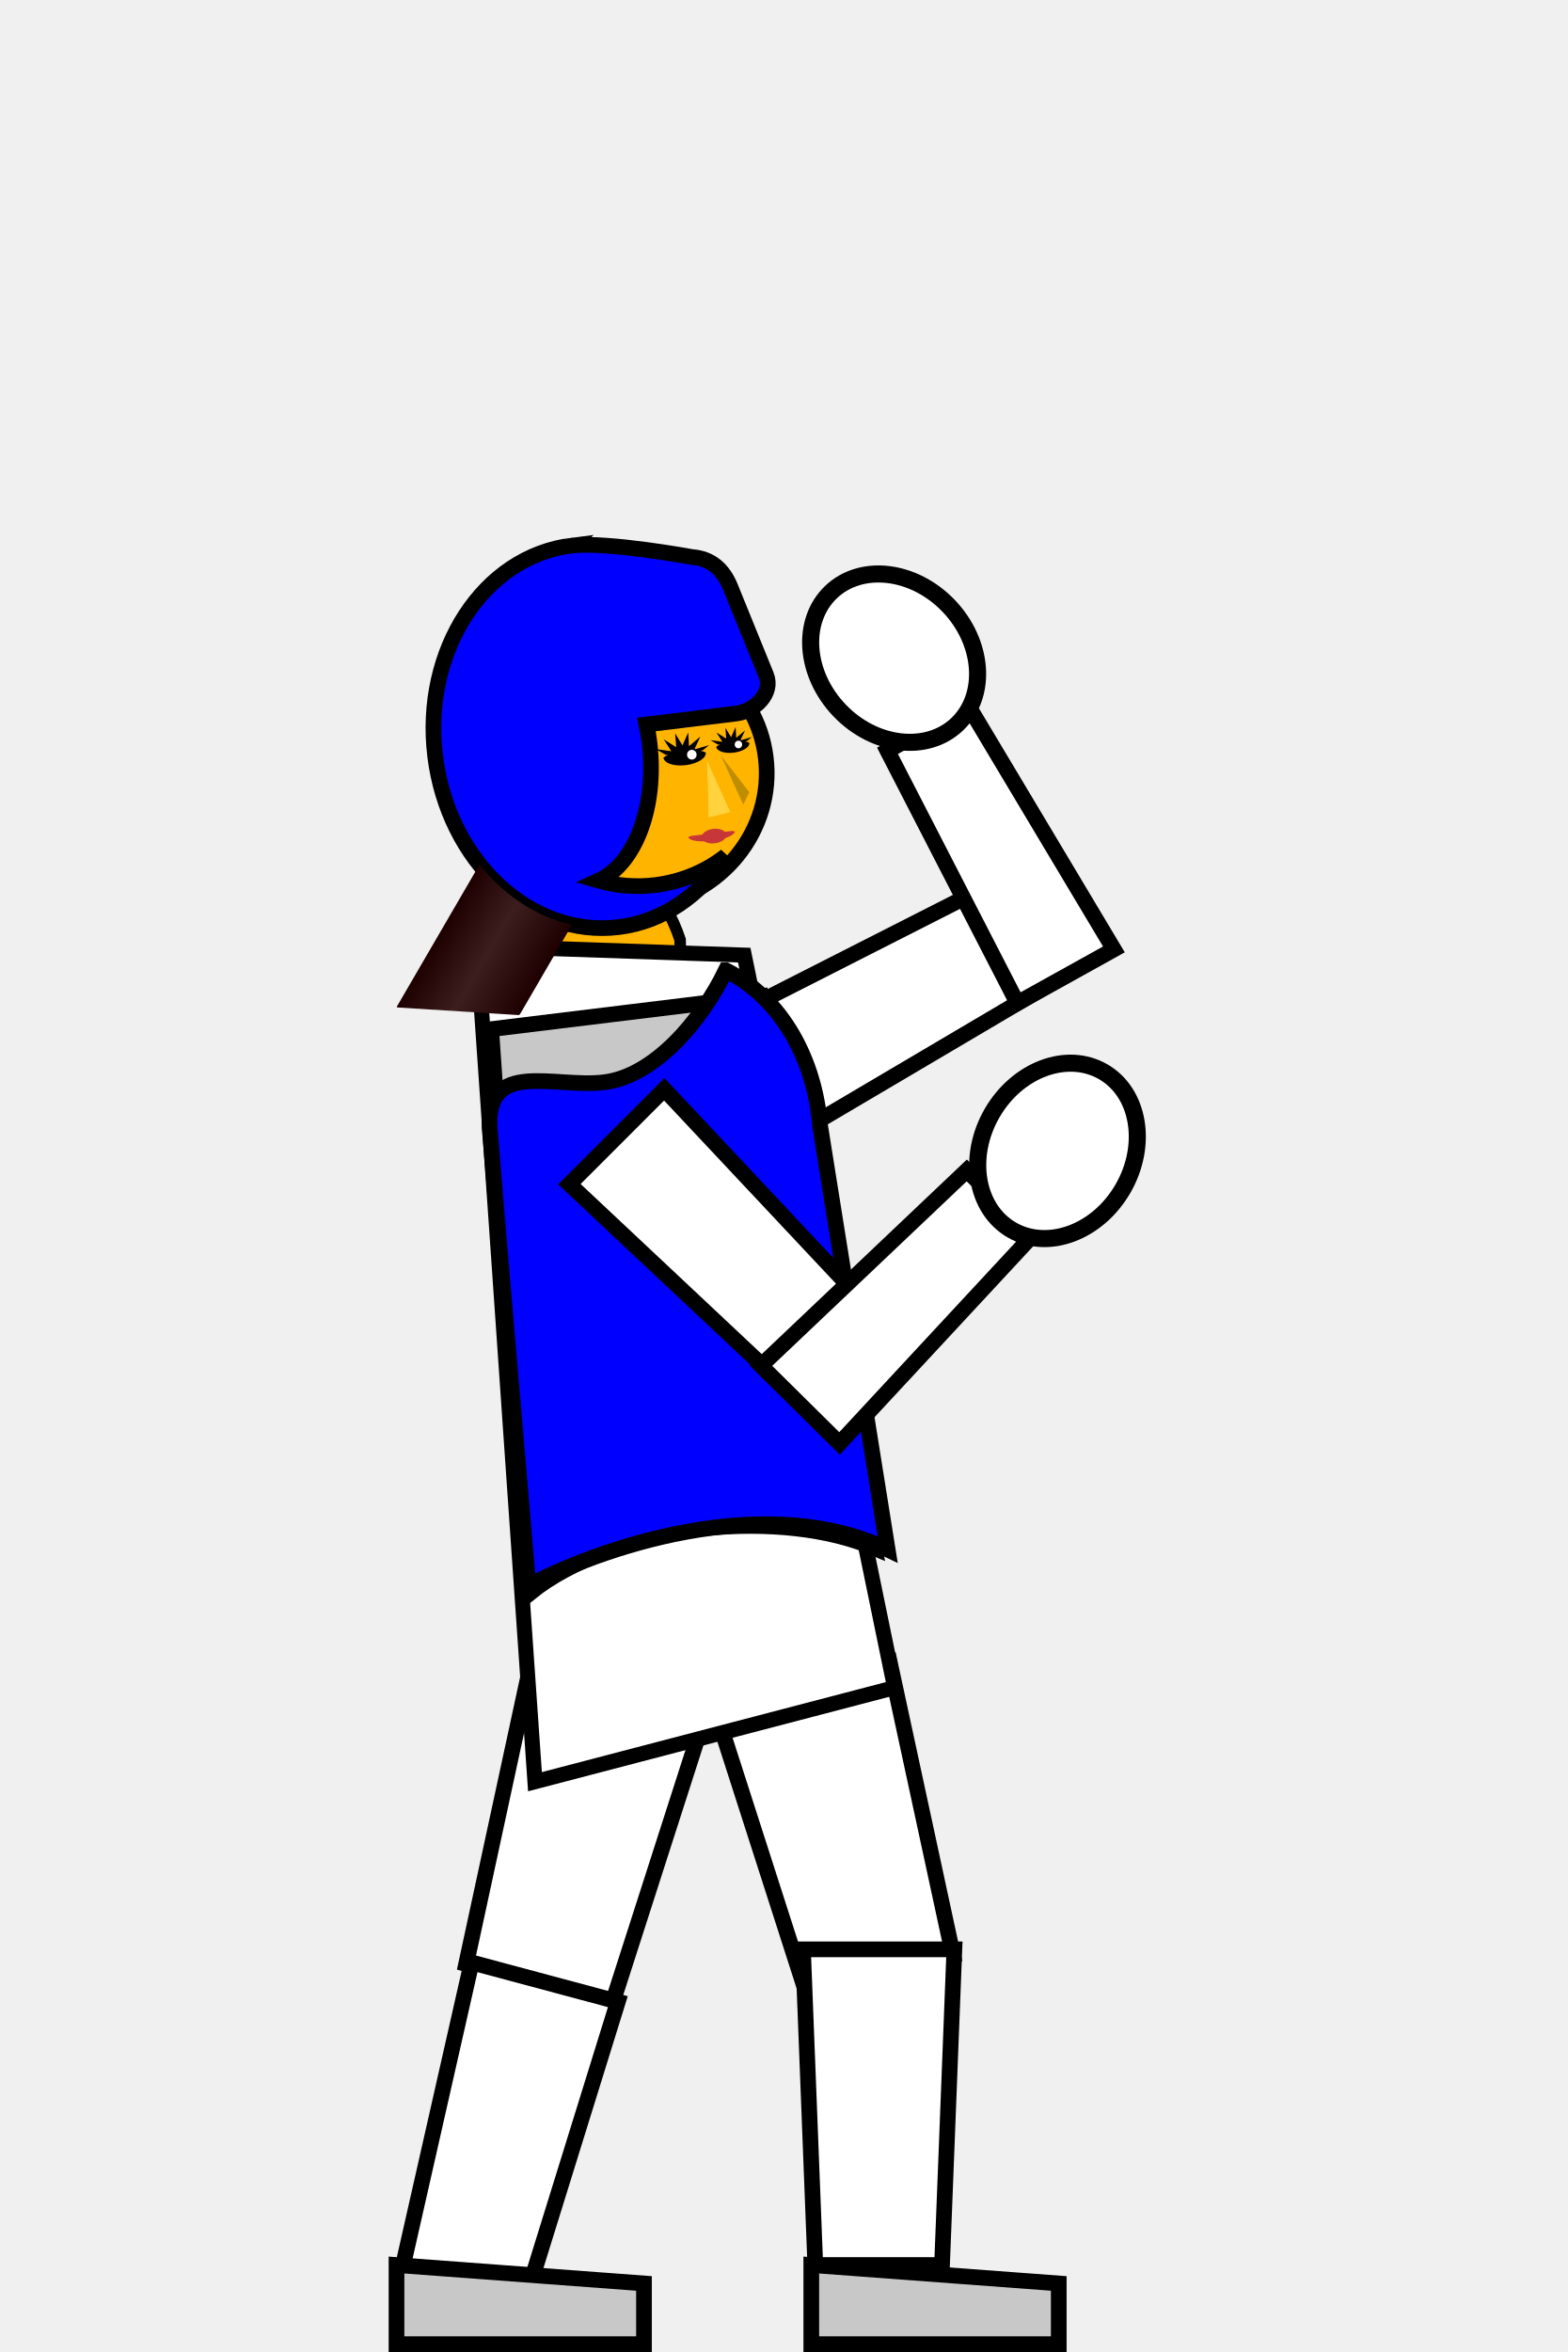
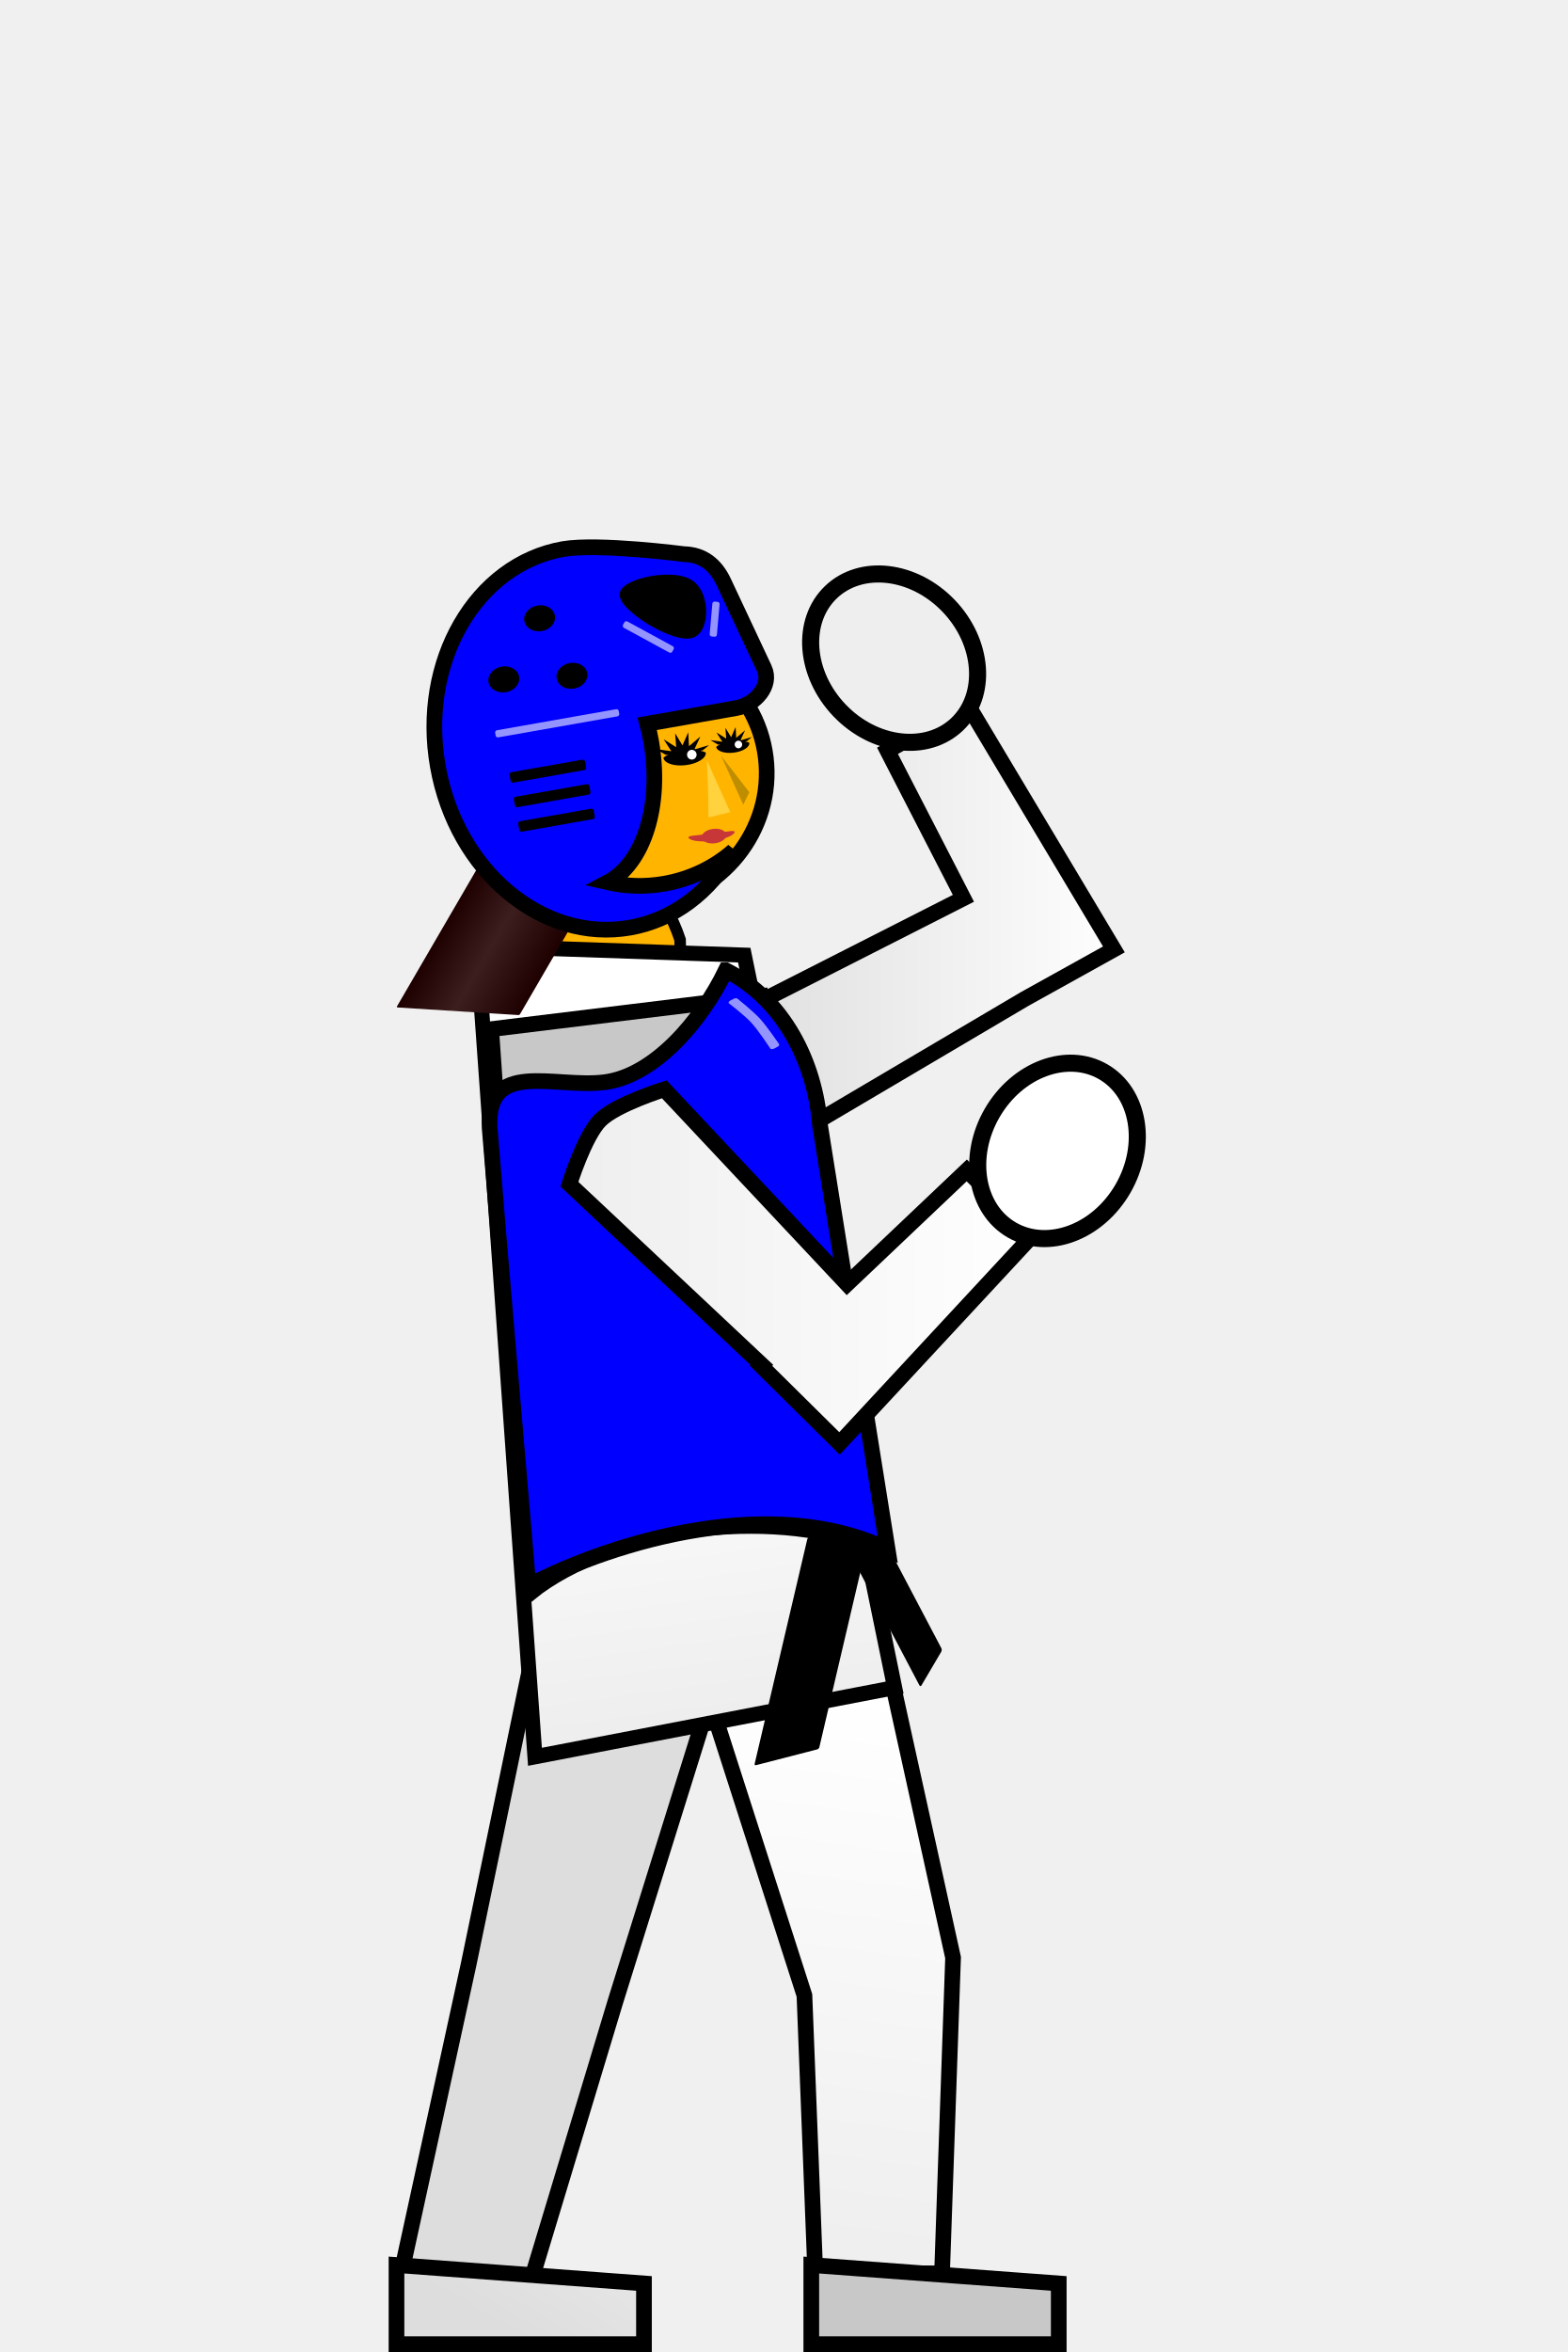
<svg xmlns="http://www.w3.org/2000/svg" xmlns:xlink="http://www.w3.org/1999/xlink" width="100mm" height="150mm" viewBox="0 0 100 150" version="1.1" id="svg5">
  <defs id="defs2">
+     <linearGradient id="linearGradient2813">
+       <stop style="stop-color:#eeeeee;stop-opacity:1" offset="0" id="stop2809" />
+       <stop style="stop-color:#ffffff;stop-opacity:1" offset="1" id="stop2811" />
+     </linearGradient>
+     <linearGradient id="linearGradient2761">
+       <stop style="stop-color:#dddddd;stop-opacity:1" offset="0" id="stop2757" />
+       <stop style="stop-color:#ffffff;stop-opacity:1" offset="1" id="stop2759" />
+     </linearGradient>
+     <linearGradient id="linearGradient2511">
+       <stop style="stop-color:#ffffff;stop-opacity:1" offset="0" id="stop2507" />
+       <stop style="stop-color:#eeeeee;stop-opacity:1" offset="1" id="stop2509" />
+     </linearGradient>
+     <linearGradient id="linearGradient1435">
+       <stop style="stop-color:#dddddd;stop-opacity:1" offset="0" id="stop1431" />
+       <stop style="stop-color:#ffffff;stop-opacity:1" offset="1" id="stop1433" />
+     </linearGradient>
+     <linearGradient id="linearGradient3870">
+       <stop style="stop-color:#eeeeee;stop-opacity:1" offset="0" id="stop3866" />
+       <stop style="stop-color:#ffffff;stop-opacity:1" offset="1" id="stop3868" />
+     </linearGradient>
    <linearGradient xlink:href="#linearGradient23487" id="linearGradient23489" x1="-18.634" y1="55.656" x2="-3.588" y2="55.656" gradientUnits="userSpaceOnUse" gradientTransform="matrix(0.5217922,0.03284079,-0.2612513,0.4489578,128.6971,77.28329)" />
    <linearGradient id="linearGradient23487">
      <stop style="stop-color:#1e0000;stop-opacity:1" offset="0" id="stop23521" />
      <stop style="stop-color:#3c1e1e;stop-opacity:1" offset="0.466" id="stop23590" />
      <stop style="stop-color:#1e0000;stop-opacity:1" offset="1" id="stop23523" />
    </linearGradient>
+     <linearGradient xlink:href="#linearGradient3870" id="linearGradient3872" x1="99.316" y1="117.596" x2="96.238" y2="94.688" gradientUnits="userSpaceOnUse" />
+     <linearGradient xlink:href="#linearGradient1435" id="linearGradient887" x1="111.775" y1="152.897" x2="131.066" y2="117.596" gradientUnits="userSpaceOnUse" />
+     <linearGradient xlink:href="#linearGradient1435" id="linearGradient2037" gradientUnits="userSpaceOnUse" x1="111.775" y1="152.897" x2="125.493" y2="129.097" />
+     <linearGradient xlink:href="#linearGradient2511" id="linearGradient2283" x1="215.686" y1="406.779" x2="196.555" y2="545.967" gradientUnits="userSpaceOnUse" gradientTransform="matrix(0.2645833,0,0,0.2645833,59.68422,8.617557)" />
+     <linearGradient xlink:href="#linearGradient2761" id="linearGradient2755" x1="174.059" y1="221.684" x2="271.172" y2="221.684" gradientUnits="userSpaceOnUse" />
+     <linearGradient xlink:href="#linearGradient2813" id="linearGradient2769" x1="135.113" y1="305.525" x2="251.56" y2="305.525" gradientUnits="userSpaceOnUse" />
+     <linearGradient xlink:href="#linearGradient1435" id="linearGradient3108" gradientUnits="userSpaceOnUse" x1="111.775" y1="152.897" x2="131.066" y2="117.596" />
  </defs>
  <g id="layer1" transform="translate(-76.35916,-42.20644)">
-     <g id="g8972" transform="translate(21.9666,34.11805)">
-       <g id="g5030" transform="rotate(-6.965746,109.8242,115.7023)">
-         <path id="path846-8" style="fill:#ffb400;fill-opacity:1;stroke:#000000;stroke-width:0.736;stroke-linecap:round;stroke-miterlimit:3.5;stroke-dasharray:none;stroke-opacity:1;stop-color:#000000" d="m 102.05,63.263 a 4.643,8.583 4.771 0 1 1.596,3.646 4.643,8.583 4.771 0 1 -0.739,3.581 l -8.378,-0.699 a 4.643,8.583 4.771 0 1 -0.135,-3.654 4.643,8.583 4.771 0 1 2.179,-3.331 z" />
-         <ellipse style="fill:#ffb400;fill-opacity:1;stroke:#000000;stroke-width:1;stroke-linecap:round;stroke-miterlimit:3.5;stroke-dasharray:none;stroke-opacity:1;stop-color:#000000" id="path846" cx="101.775" cy="56.038" rx="8.705" ry="8.451" />
-         <path id="path846-5-7" style="fill:#000000;fill-opacity:1;stroke:#000000;stroke-width:1.127;stroke-linecap:round;stroke-miterlimit:3.5;stroke-dasharray:none;stroke-opacity:1;stop-color:#000000" d="m 101.775,47.587 a 8.705,8.451 0 0 0 -8.705,8.451 8.705,8.451 0 0 0 3.502,6.768 8.642,10.807 0 0 0 5.908,-10.245 8.642,10.807 0 0 0 -0.012,-0.552 8.642,10.807 40.838 0 0 2.193,-2.026 8.642,10.807 40.838 0 0 1.097,-1.46 8.705,8.451 0 0 0 -3.982,-0.936 z" />
-         <g id="g18120">
-           <path id="path1833-8" style="fill:#c83737;fill-opacity:1;stroke:none;stroke-width:0.285;stroke-linecap:round;stroke-miterlimit:3.5;stop-color:#000000" d="m 105.125,60.425 a 1.491,0.426 0 0 0 -0.166,0.048 1.491,0.426 0 0 0 1.491,0.426 1.491,0.426 0 0 0 1.491,-0.426 1.491,0.426 0 0 0 -0.166,-0.048 z" />
-           <path id="path20062" style="opacity:1;fill:#ffdd55;fill-opacity:0.733;stroke-width:0.78;stroke-linecap:round;stroke-miterlimit:3.5;stop-color:#000000" d="m 107.812,59.22 -1.423,0.173 0.141,-1.287 0.203,-2.34 0.539,1.727 z" />
-           <path id="path20062-7" style="opacity:1;fill:#806600;fill-opacity:0.502;stroke-width:0.558;stroke-linecap:round;stroke-miterlimit:3.5;stop-color:#000000" d="m 108.69,58.85 0.481,-0.738 -1.516,-2.547 0.518,1.642 z" />
-           <g id="g23030">
-             <path id="path1833" style="fill:#000000;fill-opacity:1;stroke:none;stroke-width:1.264;stroke-linecap:round;stroke-miterlimit:3.5;stop-color:#000000" d="m 191.004,178.789 -0.152,3.344 -2.766,-2.248 1.479,3.076 -3.58,-0.949 2.139,1.662 h 0.654 a 5.142,2.431 0 0 0 -1.293,0.611 5.142,2.431 0 0 0 5.143,2.432 5.142,2.431 0 0 0 5.143,-2.432 5.142,2.431 0 0 0 -1.293,-0.611 h 0.611 l 1.699,-1.066 -3.379,0.561 a 5.142,2.431 0 0 0 -0.199,-0.094 l 1.734,-2.775 -3.01,1.979 0.234,-3.344 -1.758,2.955 z" transform="matrix(0.2645833,0,0,0.2645833,54.39256,6.50089)" />
-             <ellipse style="fill:#ffffff;fill-opacity:1;stroke:none;stroke-width:0.913;stroke-linecap:round;stroke-miterlimit:3.5;stroke-dasharray:none;stroke-opacity:1;stop-color:#000000" id="path18144" cx="105.82" cy="55.288" rx="0.305" ry="0.311" />
+     <g id="g3106">
+       <g id="g8972" transform="translate(21.9666,34.11805)">
+         <g id="g5030" transform="rotate(-6.965746,109.8242,115.7023)">
+           <path id="path846-8" style="fill:#ffb400;fill-opacity:1;stroke:#000000;stroke-width:0.736;stroke-linecap:round;stroke-miterlimit:3.5;stroke-dasharray:none;stroke-opacity:1;stop-color:#000000" d="m 102.05,63.263 a 4.643,8.583 4.771 0 1 1.596,3.646 4.643,8.583 4.771 0 1 -0.739,3.581 l -8.378,-0.699 a 4.643,8.583 4.771 0 1 -0.135,-3.654 4.643,8.583 4.771 0 1 2.179,-3.331 z" />
+           <ellipse style="fill:#ffb400;fill-opacity:1;stroke:#000000;stroke-width:1;stroke-linecap:round;stroke-miterlimit:3.5;stroke-dasharray:none;stroke-opacity:1;stop-color:#000000" id="path846" cx="101.775" cy="56.038" rx="8.705" ry="8.451" />
+           <path id="path846-5-7" style="fill:#000000;fill-opacity:1;stroke:#000000;stroke-width:1.127;stroke-linecap:round;stroke-miterlimit:3.5;stroke-dasharray:none;stroke-opacity:1;stop-color:#000000" d="m 101.775,47.587 a 8.705,8.451 0 0 0 -8.705,8.451 8.705,8.451 0 0 0 3.502,6.768 8.642,10.807 0 0 0 5.908,-10.245 8.642,10.807 0 0 0 -0.012,-0.552 8.642,10.807 40.838 0 0 2.193,-2.026 8.642,10.807 40.838 0 0 1.097,-1.46 8.705,8.451 0 0 0 -3.982,-0.936 z" />
+           <g id="g18120">
+             <path id="path1833-8" style="fill:#c83737;fill-opacity:1;stroke:none;stroke-width:0.285;stroke-linecap:round;stroke-miterlimit:3.5;stop-color:#000000" d="m 105.125,60.425 a 1.491,0.426 0 0 0 -0.166,0.048 1.491,0.426 0 0 0 1.491,0.426 1.491,0.426 0 0 0 1.491,-0.426 1.491,0.426 0 0 0 -0.166,-0.048 z" />
+             <path id="path20062" style="opacity:1;fill:#ffdd55;fill-opacity:0.733;stroke-width:0.78;stroke-linecap:round;stroke-miterlimit:3.5;stop-color:#000000" d="m 107.812,59.22 -1.423,0.173 0.141,-1.287 0.203,-2.34 0.539,1.727 z" />
+             <path id="path20062-7" style="opacity:1;fill:#806600;fill-opacity:0.502;stroke-width:0.558;stroke-linecap:round;stroke-miterlimit:3.5;stop-color:#000000" d="m 108.69,58.85 0.481,-0.738 -1.516,-2.547 0.518,1.642 z" />
+             <g id="g23030">
+               <path id="path1833" style="fill:#000000;fill-opacity:1;stroke:none;stroke-width:1.264;stroke-linecap:round;stroke-miterlimit:3.5;stop-color:#000000" d="m 191.004,178.789 -0.152,3.344 -2.766,-2.248 1.479,3.076 -3.58,-0.949 2.139,1.662 h 0.654 a 5.142,2.431 0 0 0 -1.293,0.611 5.142,2.431 0 0 0 5.143,2.432 5.142,2.431 0 0 0 5.143,-2.432 5.142,2.431 0 0 0 -1.293,-0.611 h 0.611 l 1.699,-1.066 -3.379,0.561 a 5.142,2.431 0 0 0 -0.199,-0.094 l 1.734,-2.775 -3.01,1.979 0.234,-3.344 -1.758,2.955 z" transform="matrix(0.2645833,0,0,0.2645833,54.39256,6.50089)" />
+               <ellipse style="fill:#ffffff;fill-opacity:1;stroke:none;stroke-width:0.913;stroke-linecap:round;stroke-miterlimit:3.5;stroke-dasharray:none;stroke-opacity:1;stop-color:#000000" id="path18144" cx="105.82" cy="55.288" rx="0.305" ry="0.311" />
+             </g>
+             <g id="g23030-8" transform="matrix(0.7809847,0,0,0.7809847,26.20567,11.82334)">
+               <path id="path1833-83" style="fill:#000000;fill-opacity:1;stroke:none;stroke-width:1.264;stroke-linecap:round;stroke-miterlimit:3.5;stop-color:#000000" d="m 191.004,178.789 -0.152,3.344 -2.766,-2.248 1.479,3.076 -3.58,-0.949 2.139,1.662 h 0.654 a 5.142,2.431 0 0 0 -1.293,0.611 5.142,2.431 0 0 0 5.143,2.432 5.142,2.431 0 0 0 5.143,-2.432 5.142,2.431 0 0 0 -1.293,-0.611 h 0.611 l 1.699,-1.066 -3.379,0.561 a 5.142,2.431 0 0 0 -0.199,-0.094 l 1.734,-2.775 -3.01,1.979 0.234,-3.344 -1.758,2.955 z" transform="matrix(0.2645833,0,0,0.2645833,54.39256,6.50089)" />
+               <ellipse style="fill:#ffffff;fill-opacity:1;stroke:none;stroke-width:0.913;stroke-linecap:round;stroke-miterlimit:3.5;stroke-dasharray:none;stroke-opacity:1;stop-color:#000000" id="path18144-1" cx="105.82" cy="55.288" rx="0.305" ry="0.311" />
+             </g>
+             <ellipse style="opacity:1;fill:#c83737;fill-opacity:1;stroke:none;stroke-width:1.419;stroke-linecap:round;stroke-miterlimit:3.5;stroke-dasharray:none;stroke-opacity:1;stop-color:#000000" id="path23093" cx="106.594" cy="60.612" rx="0.79" ry="0.463" />
          </g>
-           <g id="g23030-8" transform="matrix(0.7809847,0,0,0.7809847,26.20567,11.82334)">
-             <path id="path1833-83" style="fill:#000000;fill-opacity:1;stroke:none;stroke-width:1.264;stroke-linecap:round;stroke-miterlimit:3.5;stop-color:#000000" d="m 191.004,178.789 -0.152,3.344 -2.766,-2.248 1.479,3.076 -3.58,-0.949 2.139,1.662 h 0.654 a 5.142,2.431 0 0 0 -1.293,0.611 5.142,2.431 0 0 0 5.143,2.432 5.142,2.431 0 0 0 5.143,-2.432 5.142,2.431 0 0 0 -1.293,-0.611 h 0.611 l 1.699,-1.066 -3.379,0.561 a 5.142,2.431 0 0 0 -0.199,-0.094 l 1.734,-2.775 -3.01,1.979 0.234,-3.344 -1.758,2.955 z" transform="matrix(0.2645833,0,0,0.2645833,54.39256,6.50089)" />
-             <ellipse style="fill:#ffffff;fill-opacity:1;stroke:none;stroke-width:0.913;stroke-linecap:round;stroke-miterlimit:3.5;stroke-dasharray:none;stroke-opacity:1;stop-color:#000000" id="path18144-1" cx="105.82" cy="55.288" rx="0.305" ry="0.311" />
+         </g>
+         <g id="g6701" transform="translate(-5.291666)">
+           <path id="rect4637-4-4" style="fill:url(#linearGradient2283);fill-opacity:1;stroke:#000000;stroke-width:1;stroke-linecap:round;stroke-miterlimit:3.5;stroke-dasharray:none;stop-color:#000000" d="m 116.435,114.602 -11.143,2.986 5.706,17.761 0.692,17.722 h 8.085 l 0.704,-20.134 z" />
+           <path id="rect5732-6" style="fill:#c8c8c8;fill-opacity:1;stroke:#000000;stroke-width:1;stroke-linecap:round;stroke-miterlimit:3.5;stroke-dasharray:none;stop-color:#000000" d="m 111.435,152.542 15.785,1.174 v 3.872 H 111.435 Z" />
+         </g>
+         <g id="g6701-2" transform="translate(-31.75)" style="fill:url(#linearGradient887);fill-opacity:1">
+           <path id="rect4637-4-4-1" style="fill:url(#linearGradient3108);fill-opacity:1;stroke:#000000;stroke-width:3.78;stroke-linecap:round;stroke-miterlimit:3.5;stroke-dasharray:none;stop-color:#000000" d="m 127.678,402.604 -14.712,70.951 -16.089,73.754 29.516,7.908 22.013,-72.883 21.386,-68.445 z" transform="matrix(0.2645833,0,0,0.2645833,86.14256,8.08839)" />
+           <path id="rect5732-6-7" style="fill:url(#linearGradient2037);fill-opacity:1;stroke:#000000;stroke-width:1;stroke-linecap:round;stroke-miterlimit:3.5;stroke-dasharray:none;stop-color:#000000" d="m 111.435,152.542 15.785,1.174 v 3.872 H 111.435 Z" />
+         </g>
+         <g id="g6487" transform="rotate(-58.74388,96.61765,75.49227)">
+           <path id="rect4637-4-4-3" style="fill:url(#linearGradient2755);fill-opacity:1;stroke:#000000;stroke-width:3.78;stroke-linecap:round;stroke-miterlimit:3.5;stroke-dasharray:none;stop-color:#000000" d="m 233.457,170.139 -19.494,10.83 18.305,35.561 -55.613,28.26 15.557,28.363 54.807,-32.348 21.531,-11.959 z" transform="matrix(0.1372829,0.2261808,-0.2261808,0.1372829,132.3292,4.422386)" />
+           <ellipse style="opacity:1;fill:#eeeeee;fill-opacity:1;stroke:#000000;stroke-width:1.089;stroke-linecap:round;stroke-miterlimit:3.5;stroke-dasharray:none;stroke-opacity:1;stop-color:#000000" id="path6258" cx="141.146" cy="-39.782" transform="matrix(0.9659258,0.258819,0.258819,-0.9659258,0,0)" rx="4.819" ry="5.827" />
+         </g>
+         <path id="rect4637" style="opacity:1;fill:url(#linearGradient3872);fill-opacity:1;stroke:#000000;stroke-width:0.962;stroke-linecap:round;stroke-miterlimit:3.5;stop-color:#000000" d="m 84.825,68.419 17.041,0.584 9.594,46.712 -22.943,4.414 z" />
+         <rect style="fill:#000000;fill-opacity:1;stroke:none;stroke-width:0.36;stroke-linecap:round;stroke-miterlimit:3.5;stroke-dasharray:none;stroke-opacity:1;stop-color:#000000" id="rect11194" width="4.263" height="14.942" x="-148.008" y="145.874" ry="0.12" transform="matrix(-0.9683432,0.2496226,-0.2281542,0.973625,0,0)" />
+         <rect style="fill:#000000;fill-opacity:1;stroke:none;stroke-width:0.304;stroke-linecap:round;stroke-miterlimit:3.5;stroke-dasharray:none;stroke-opacity:1;stop-color:#000000" id="rect11194-5" width="2.753" height="16.469" x="54.341" y="-183.662" ry="0.132" transform="matrix(0.5071447,-0.8618609,-0.465771,-0.8849053,0,0)" />
+         <g id="g13167" transform="rotate(-6.965746,51.53874,-626.8794)">
+           <g id="g12041">
+             <path id="rect4637-5" style="fill:#c8c8c8;fill-opacity:1;stroke:#000000;stroke-width:3.78;stroke-linecap:round;stroke-miterlimit:3.5;stroke-dasharray:none;stop-color:#000000" d="m 411.68,115.238 -10.984,135.336 c 10.059,-5.886 24.756,-9.402 40.428,-9.674 16.888,0.028 32.823,3.833 43.256,10.33 l -7.135,-135.992 z" transform="matrix(-0.2645833,0,0,0.2645833,126.7747,42.20644)" />
          </g>
-           <ellipse style="opacity:1;fill:#c83737;fill-opacity:1;stroke:none;stroke-width:1.419;stroke-linecap:round;stroke-miterlimit:3.5;stroke-dasharray:none;stroke-opacity:1;stop-color:#000000" id="path23093" cx="106.594" cy="60.612" rx="0.79" ry="0.463" />
+           <path id="path848-9-3" style="fill:#0000ff;fill-opacity:1;stroke:#000000;stroke-width:1;stroke-linecap:round;stroke-miterlimit:3.5;stroke-dasharray:none;stroke-opacity:1;stop-color:#000000" d="m 15.819,70.788 c 3.439,2.307 4.921,6.514 4.763,10.498 0.334,9.139 0.669,18.278 1.003,27.416 -6.79,-4.365 -17.076,-2.698 -23.03,-0.485 0.371,-9.754 0.688,-19.551 1.09,-29.278 0.296,-4.402 4.39,-2.004 7.605,-2.004 3.214,0 6.619,-3.118 8.568,-6.147 z" />
        </g>
+         <g id="g6482" transform="rotate(-60,103.423,84.40768)">
+           <path id="rect4637-4-4-3-5" style="fill:url(#linearGradient2769);fill-opacity:1;stroke:#000000;stroke-width:3.78;stroke-linecap:round;stroke-miterlimit:3.5;stroke-dasharray:none;stop-color:#000000" d="m 160.143,262.564 c 0,0 -11.627,3.627 -15.439,7.439 -3.812,3.812 -7.434,15.434 -7.434,15.434 l 46.396,43.561 -0.207,0.197 18.936,18.732 46.535,-50.123 -15.854,-15.684 -28.863,27.383 z" transform="matrix(0.1322917,0.2291359,-0.2291359,0.1322917,145.0022,3.786467)" />
+           <ellipse style="fill:#ffffff;fill-opacity:1;stroke:#000000;stroke-width:1.089;stroke-linecap:round;stroke-miterlimit:3.5;stroke-dasharray:none;stroke-opacity:1;stop-color:#000000" id="path6258-6" cx="98.905" cy="115.166" transform="matrix(0,1,1,0,0,0)" rx="4.819" ry="5.827" />
+         </g>
+         <path id="rect6155-8" style="fill:#ffffff;fill-opacity:0.582;stroke-width:0.484;stroke-linecap:round;stroke-miterlimit:3.5;stop-color:#000000" d="m 101.442,71.784 c 0,0 0.972,0.78 1.417,1.26 0.445,0.48 1.226,1.627 1.226,1.627 0.038,0.051 0.002,0.127 -0.094,0.177 l -0.208,0.11 c -0.096,0.05 -0.208,0.052 -0.252,0.004 0,0 -0.778,-1.186 -1.226,-1.665 -0.448,-0.479 -1.418,-1.222 -1.418,-1.222 -0.051,-0.044 -0.002,-0.127 0.094,-0.177 l 0.208,-0.11 c 0.096,-0.05 0.208,-0.052 0.252,-0.004 z" />
      </g>
-       <g id="g6701" transform="translate(-5.291666)">
-         <path id="rect4637-4-4" style="fill:#ffffff;fill-opacity:1;stroke:#000000;stroke-width:1;stroke-linecap:round;stroke-miterlimit:3.5;stroke-dasharray:none;stop-color:#000000" d="m 120.481,132.804 -9.328,2.5 -5.861,-18.245 11.143,-2.986 z" />
-         <path id="rect5732-6" style="fill:#c8c8c8;fill-opacity:1;stroke:#000000;stroke-width:1;stroke-linecap:round;stroke-miterlimit:3.5;stroke-dasharray:none;stop-color:#000000" d="m 111.435,152.542 15.785,1.174 v 3.872 H 111.435 Z" />
-         <path id="rect4637-4" style="fill:#ffffff;fill-opacity:1;stroke:#000000;stroke-width:1;stroke-linecap:round;stroke-miterlimit:3.5;stroke-dasharray:none;stop-color:#000000" d="m 119.775,152.542 h -8.085 l -0.786,-20.134 h 9.658 z" />
-       </g>
-       <g id="g6701-2" transform="translate(-31.75)">
-         <path id="rect4637-4-4-1" style="fill:#ffffff;fill-opacity:1;stroke:#000000;stroke-width:1;stroke-linecap:round;stroke-miterlimit:3.5;stroke-dasharray:none;stop-color:#000000" d="m 125.206,135.841 -9.328,-2.5 4.047,-18.731 11.143,2.986 z" />
-         <path id="rect4637-4-8" style="fill:#ffffff;fill-opacity:1;stroke:#000000;stroke-width:1;stroke-linecap:round;stroke-miterlimit:3.5;stroke-dasharray:none;stop-color:#000000" d="m 119.584,154.99 -7.81,-2.093 4.452,-19.651 9.328,2.5 z" />
-         <path id="rect5732-6-7" style="fill:#c8c8c8;fill-opacity:1;stroke:#000000;stroke-width:1;stroke-linecap:round;stroke-miterlimit:3.5;stroke-dasharray:none;stop-color:#000000" d="m 111.435,152.542 15.785,1.174 v 3.872 H 111.435 Z" />
-       </g>
-       <g id="g6487" transform="rotate(-58.74388,96.61765,75.49227)">
-         <path id="rect4637-4-4-3" style="fill:#ffffff;fill-opacity:1;stroke:#000000;stroke-width:1;stroke-linecap:round;stroke-miterlimit:3.5;stroke-dasharray:none;stop-color:#000000" d="m 120.002,89.636 -3.583,6.205 -19.485,-10.445 4.279,-7.412 z" />
-         <path id="rect4637-4-4-3-7" style="fill:#ffffff;fill-opacity:1;stroke:#000000;stroke-width:1;stroke-linecap:round;stroke-miterlimit:3.5;stroke-dasharray:none;stop-color:#000000" d="m 120.771,77.661 5.125,2.922 -8.46,15.997 -6.122,-3.491 z" />
-         <ellipse style="opacity:1;fill:#ffffff;fill-opacity:1;stroke:#000000;stroke-width:1.089;stroke-linecap:round;stroke-miterlimit:3.5;stroke-dasharray:none;stroke-opacity:1;stop-color:#000000" id="path6258" cx="141.146" cy="-39.782" transform="matrix(0.9659258,0.258819,0.258819,-0.9659258,0,0)" rx="4.819" ry="5.827" />
-       </g>
-       <path id="rect4637" style="opacity:1;fill:#ffffff;fill-opacity:1;stroke:#000000;stroke-width:0.962;stroke-linecap:round;stroke-miterlimit:3.5;stop-color:#000000" d="m 84.825,68.419 17.041,0.584 9.594,46.712 -22.943,6.002 z" />
-       <g id="g13167" transform="rotate(-6.965746,51.53874,-626.8794)">
-         <g id="g12041">
-           <path id="rect4637-5" style="fill:#c8c8c8;fill-opacity:1;stroke:#000000;stroke-width:3.78;stroke-linecap:round;stroke-miterlimit:3.5;stroke-dasharray:none;stop-color:#000000" d="m 411.68,115.238 -10.984,135.336 c 10.059,-5.886 24.756,-9.402 40.428,-9.674 16.888,0.028 32.823,3.833 43.256,10.33 l -7.135,-135.992 z" transform="matrix(-0.2645833,0,0,0.2645833,126.7747,42.20644)" />
-         </g>
-         <path id="path848-9-3" style="fill:#0000ff;fill-opacity:1;stroke:#000000;stroke-width:1;stroke-linecap:round;stroke-miterlimit:3.5;stroke-dasharray:none;stroke-opacity:1;stop-color:#000000" d="m 15.819,70.788 c 3.439,2.307 4.921,6.514 4.763,10.498 0.334,9.139 0.669,18.278 1.003,27.416 -6.79,-4.365 -17.076,-2.698 -23.03,-0.485 0.371,-9.754 0.688,-19.551 1.09,-29.278 0.296,-4.402 4.39,-2.004 7.605,-2.004 3.214,0 6.619,-3.118 8.568,-6.147 z" />
-       </g>
-       <g id="g6482" transform="rotate(-60,103.423,84.40768)">
-         <path id="rect4637-4-4-3-5" style="fill:#ffffff;fill-opacity:1;stroke:#000000;stroke-width:1;stroke-linecap:round;stroke-miterlimit:3.5;stroke-dasharray:none;stop-color:#000000" d="m 99.633,96.38 -6.921,-1.855 5.046,-21.524 8.267,2.215 z" />
-         <path id="rect4637-4-4-3-7-9" style="fill:#ffffff;fill-opacity:1;stroke:#000000;stroke-width:1;stroke-linecap:round;stroke-miterlimit:3.5;stroke-dasharray:none;stop-color:#000000" d="m 111.192,94.515 -1.496,5.707 -17.641,-4.032 1.787,-6.817 z" />
-         <ellipse style="fill:#ffffff;fill-opacity:1;stroke:#000000;stroke-width:1.089;stroke-linecap:round;stroke-miterlimit:3.5;stroke-dasharray:none;stroke-opacity:1;stop-color:#000000" id="path6258-6" cx="98.905" cy="115.166" transform="matrix(0,1,1,0,0,0)" rx="4.819" ry="5.827" />
+       <path id="rect23459" style="fill:url(#linearGradient23489);fill-opacity:1;stroke:none;stroke-width:0.493;stroke-linecap:round;stroke-miterlimit:3.5;stroke-dasharray:none;stroke-opacity:1;stop-color:#000000" d="m 106.948,97.338 -5.266,9.05 c -0.021,0.036 -0.004,0.067 0.037,0.07 l 7.701,0.484 c 0.042,0.003 0.091,-0.024 0.112,-0.06 l 3.313,-5.694 c -2.267,-0.502 -4.334,-1.88 -5.898,-3.85 z" />
+       <g id="g5030-9" transform="rotate(-10.00967,312.1902,-11.87611)">
+         <path id="path846-5-7-0" style="fill:#000000;fill-opacity:1;stroke:#000000;stroke-width:1.127;stroke-linecap:round;stroke-miterlimit:3.5;stroke-dasharray:none;stroke-opacity:1;stop-color:#000000" d="m 101.775,47.587 a 8.705,8.451 0 0 0 -8.705,8.451 8.705,8.451 0 0 0 3.502,6.768 8.642,10.807 0 0 0 5.908,-10.245 8.642,10.807 0 0 0 -0.012,-0.552 8.642,10.807 40.838 0 0 2.193,-2.026 8.642,10.807 40.838 0 0 1.097,-1.46 8.705,8.451 0 0 0 -3.982,-0.936 z" />
+         <path id="path846-6-8" style="fill:#0000ff;fill-opacity:1;stroke:#000000;stroke-width:1;stroke-linecap:round;stroke-miterlimit:3.5;stroke-dasharray:none;stroke-opacity:1;stop-color:#000000" d="m 99.848,41.119 c -5.683,-2.15e-4 -10.291,5.488 -10.291,12.259 -7.1e-5,6.771 4.607,12.259 10.291,12.259 2.764,-0.001 5.412,-1.327 7.347,-3.68 -1.388,0.847 -3.021,1.3 -4.692,1.302 -1.273,-1.3e-5 -2.479,-0.258 -3.561,-0.716 a 5.333,8.532 0 0 0 4.289,-8.365 5.333,8.532 0 0 0 -0.049,-1.153 h 5.772 c 1.214,0 2.508,-1.019 2.191,-2.191 l -1.587,-5.865 c -0.317,-1.171 -1.001,-1.951 -2.191,-2.191 0,0 -5.211,-1.634 -7.518,-1.659 z" />
+         <ellipse style="fill:#000000;fill-opacity:1;stroke:none;stroke-width:0.58;stroke-linecap:round;stroke-miterlimit:3.5;stroke-dasharray:none;stop-color:#000000" id="path3135-1" cx="98.987" cy="49.177" rx="0.991" ry="0.827" />
+         <ellipse style="fill:#000000;fill-opacity:1;stroke:none;stroke-width:0.58;stroke-linecap:round;stroke-miterlimit:3.5;stroke-dasharray:none;stop-color:#000000" id="path3135-1-2" cx="94.666" cy="48.648" rx="0.991" ry="0.827" />
+         <ellipse style="fill:#000000;fill-opacity:1;stroke:none;stroke-width:0.58;stroke-linecap:round;stroke-miterlimit:3.5;stroke-dasharray:none;stop-color:#000000" id="path3135-1-2-9" cx="97.591" cy="45.208" rx="0.991" ry="0.827" />
+         <rect style="fill:#000000;fill-opacity:1;stroke:none;stroke-width:1;stroke-linecap:round;stroke-miterlimit:3.5;stroke-dasharray:none;stop-color:#000000" id="rect3877" width="4.893" height="0.677" x="93.967" y="54.56" ry="0.144" />
+         <rect style="fill:#000000;fill-opacity:1;stroke:none;stroke-width:1;stroke-linecap:round;stroke-miterlimit:3.5;stroke-dasharray:none;stop-color:#000000" id="rect3877-0" width="4.893" height="0.677" x="93.967" y="56.148" ry="0.144" />
+         <rect style="fill:#000000;fill-opacity:1;stroke:none;stroke-width:1;stroke-linecap:round;stroke-miterlimit:3.5;stroke-dasharray:none;stop-color:#000000" id="rect3877-0-8" width="4.893" height="0.677" x="93.967" y="57.735" ry="0.144" />
+         <path style="fill:#000000;fill-opacity:1;stroke:#000000;stroke-width:1.89;stroke-linecap:round;stroke-miterlimit:3.5;stroke-dasharray:none;stroke-opacity:1;stop-color:#000000" id="path4195" transform="matrix(-0.1215245,0.07299645,0.140668,0.1340789,113.4309,9.898189)" d="m 235.143,156.111 c -3.624,1.832 -9.731,-1.071 -13.13,-3.294 -3.399,-2.223 -8.505,-6.655 -8.279,-10.71 0.226,-4.055 5.793,-7.892 9.417,-9.724 3.624,-1.832 10.016,-4.038 13.415,-1.815 3.399,2.223 3.938,8.963 3.713,13.018 -0.226,4.055 -1.511,10.693 -5.136,12.525 z" />
+         <rect style="fill:#ffffff;fill-opacity:0.582;stroke:none;stroke-width:0.587;stroke-linecap:round;stroke-miterlimit:3.5;stroke-dasharray:none;stroke-opacity:1;stop-color:#000000" id="rect6155" width="8.007" height="0.463" x="93.529" y="51.765" ry="0.144" />
+         <rect style="fill:#ffffff;fill-opacity:0.582;stroke:none;stroke-width:0.393;stroke-linecap:round;stroke-miterlimit:3.5;stroke-dasharray:none;stroke-opacity:1;stop-color:#000000" id="rect6155-6" width="3.58" height="0.463" x="109.357" y="-28.006" ry="0.144" transform="rotate(38.57354)" />
+         <rect style="fill:#ffffff;fill-opacity:0.582;stroke:none;stroke-width:0.31;stroke-linecap:round;stroke-miterlimit:3.5;stroke-dasharray:none;stroke-opacity:1;stop-color:#000000" id="rect6155-6-3" width="2.235" height="0.463" x="-18.609" y="116.862" ry="0.144" transform="rotate(-75)" />
      </g>
    </g>
-     <path id="path846-6" style="fill:#0000ff;fill-opacity:1;stroke:#000000;stroke-width:1;stroke-linecap:round;stroke-miterlimit:3.5;stroke-dasharray:none;stroke-opacity:1;stop-color:#000000" d="m 112.843,76.997 c -5.641,0.689 -9.549,6.696 -8.728,13.416 0.821,6.721 6.06,11.61 11.702,10.921 2.744,-0.336 5.211,-1.974 6.846,-4.544 -1.275,1.009 -2.841,1.657 -4.5,1.861 -1.263,0.154 -2.492,0.045 -3.622,-0.279 a 8.532,5.333 83.034 0 0 3.243,-8.823 8.532,5.333 83.034 0 0 -0.189,-1.138 l 5.73,-0.7 c 1.205,-0.147 2.366,-1.316 1.909,-2.44 l -2.287,-5.629 c -0.457,-1.124 -1.231,-1.815 -2.441,-1.909 0,0 -5.371,-0.99 -7.664,-0.735 z" />
-     <path id="rect23459" style="fill:url(#linearGradient23489);fill-opacity:1;stroke:none;stroke-width:0.493;stroke-linecap:round;stroke-miterlimit:3.5;stroke-dasharray:none;stroke-opacity:1;stop-color:#000000" d="m 106.948,97.338 -5.266,9.05 c -0.021,0.036 -0.004,0.067 0.037,0.07 l 7.701,0.484 c 0.042,0.003 0.091,-0.024 0.112,-0.06 l 3.313,-5.694 c -2.267,-0.502 -4.334,-1.88 -5.898,-3.85 z" />
  </g>
</svg>
